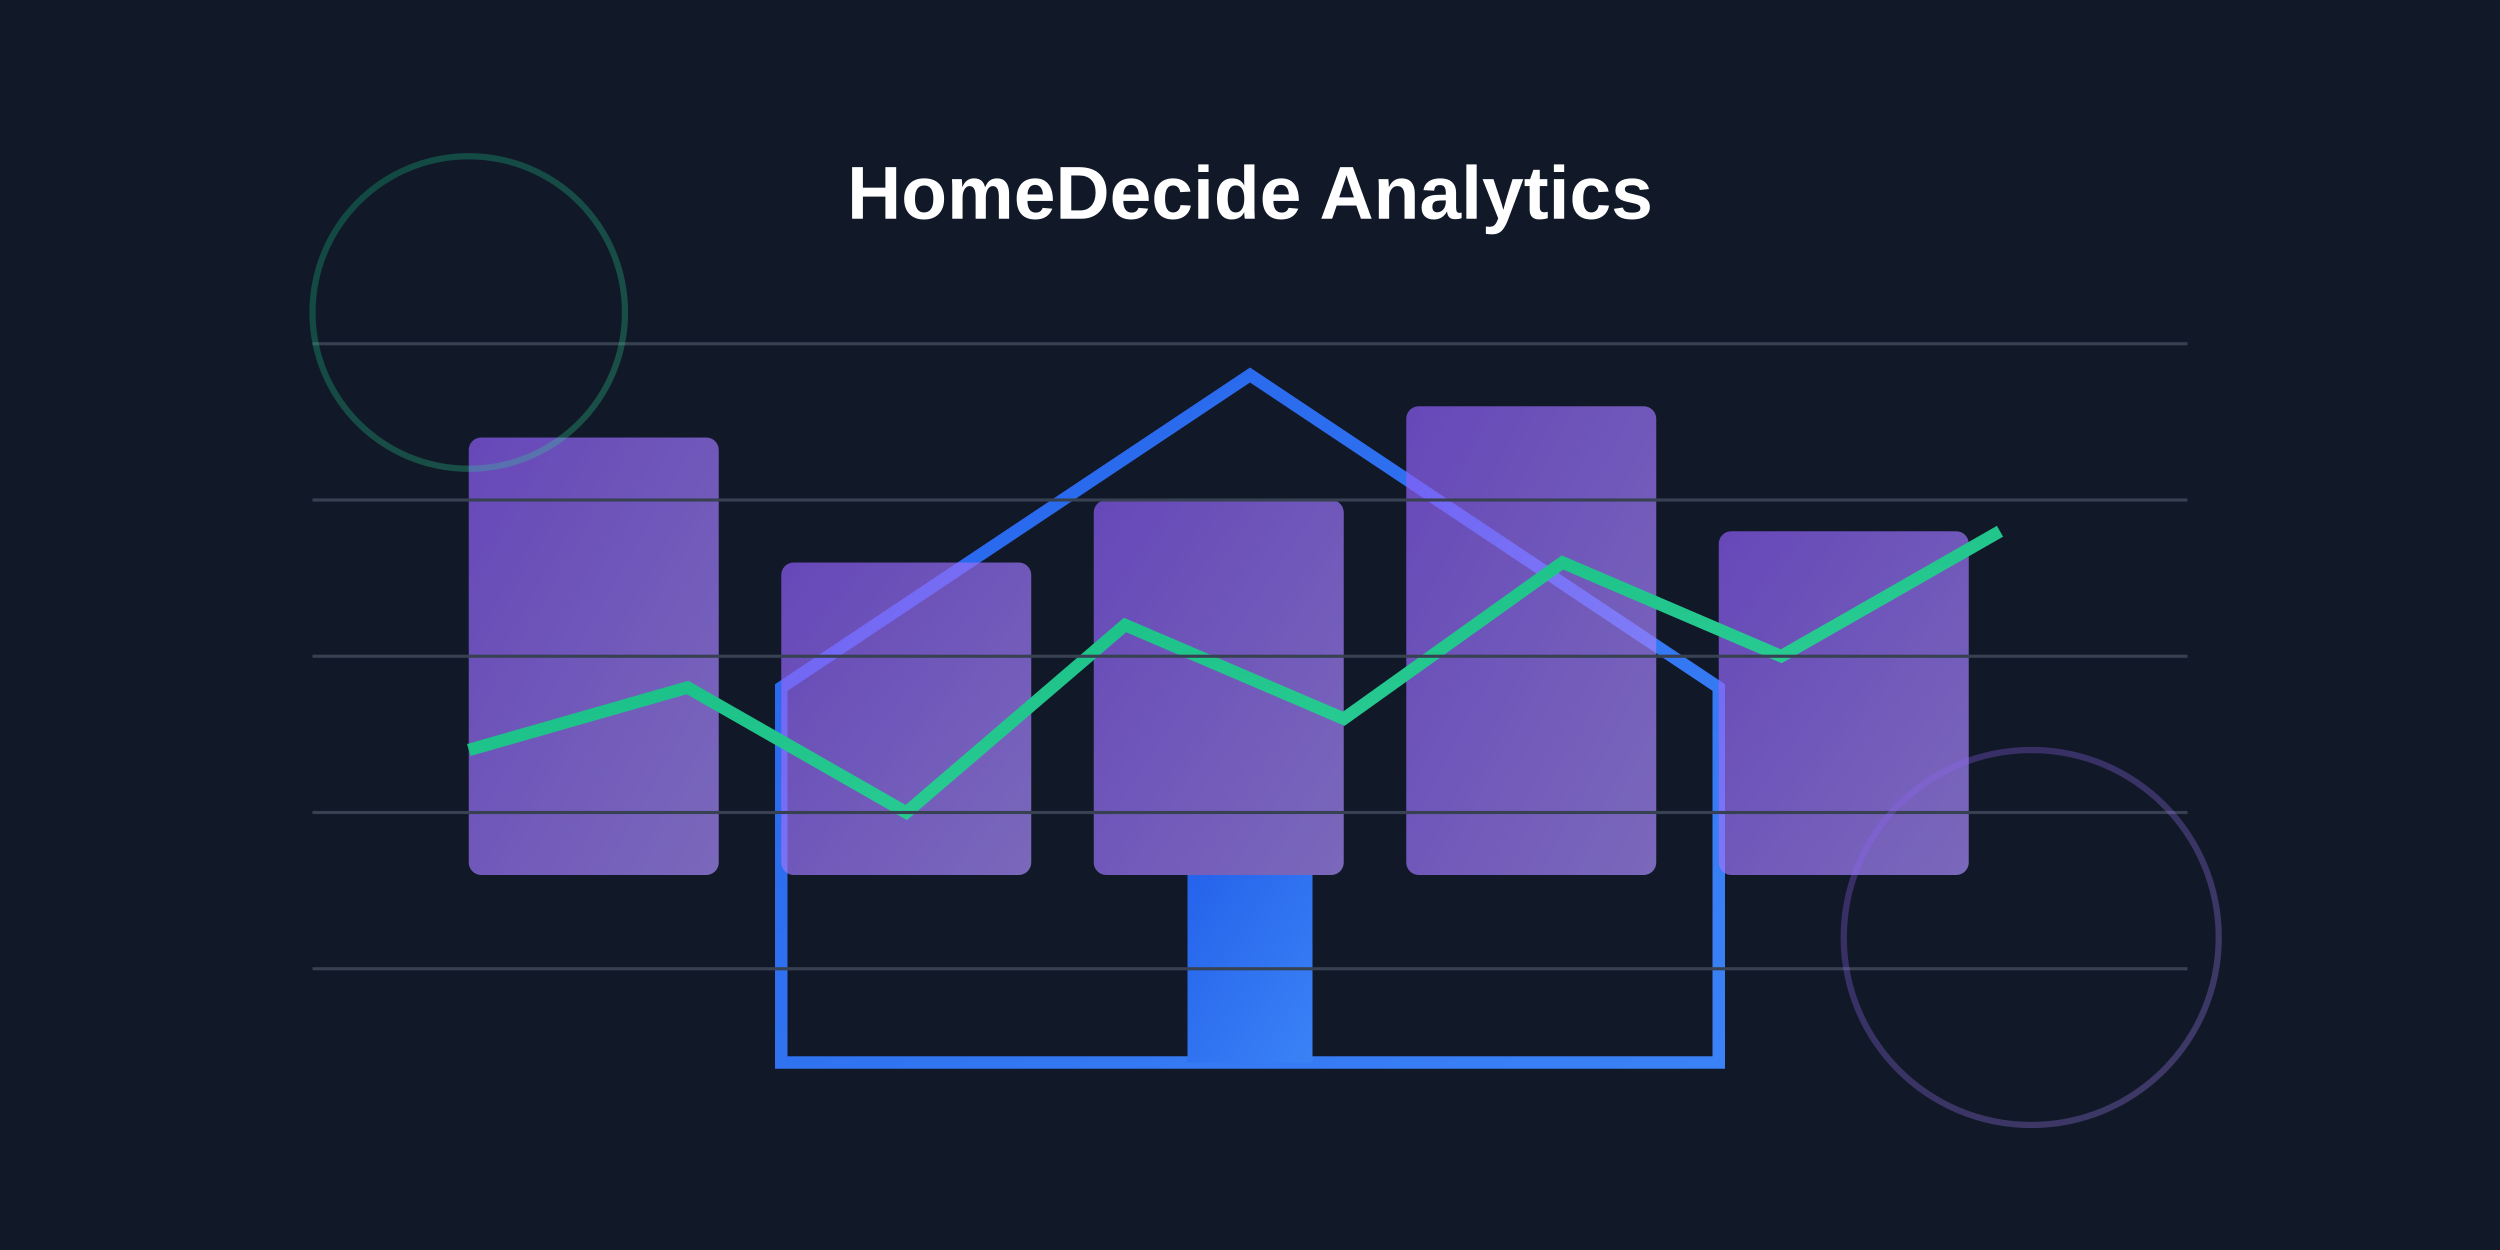
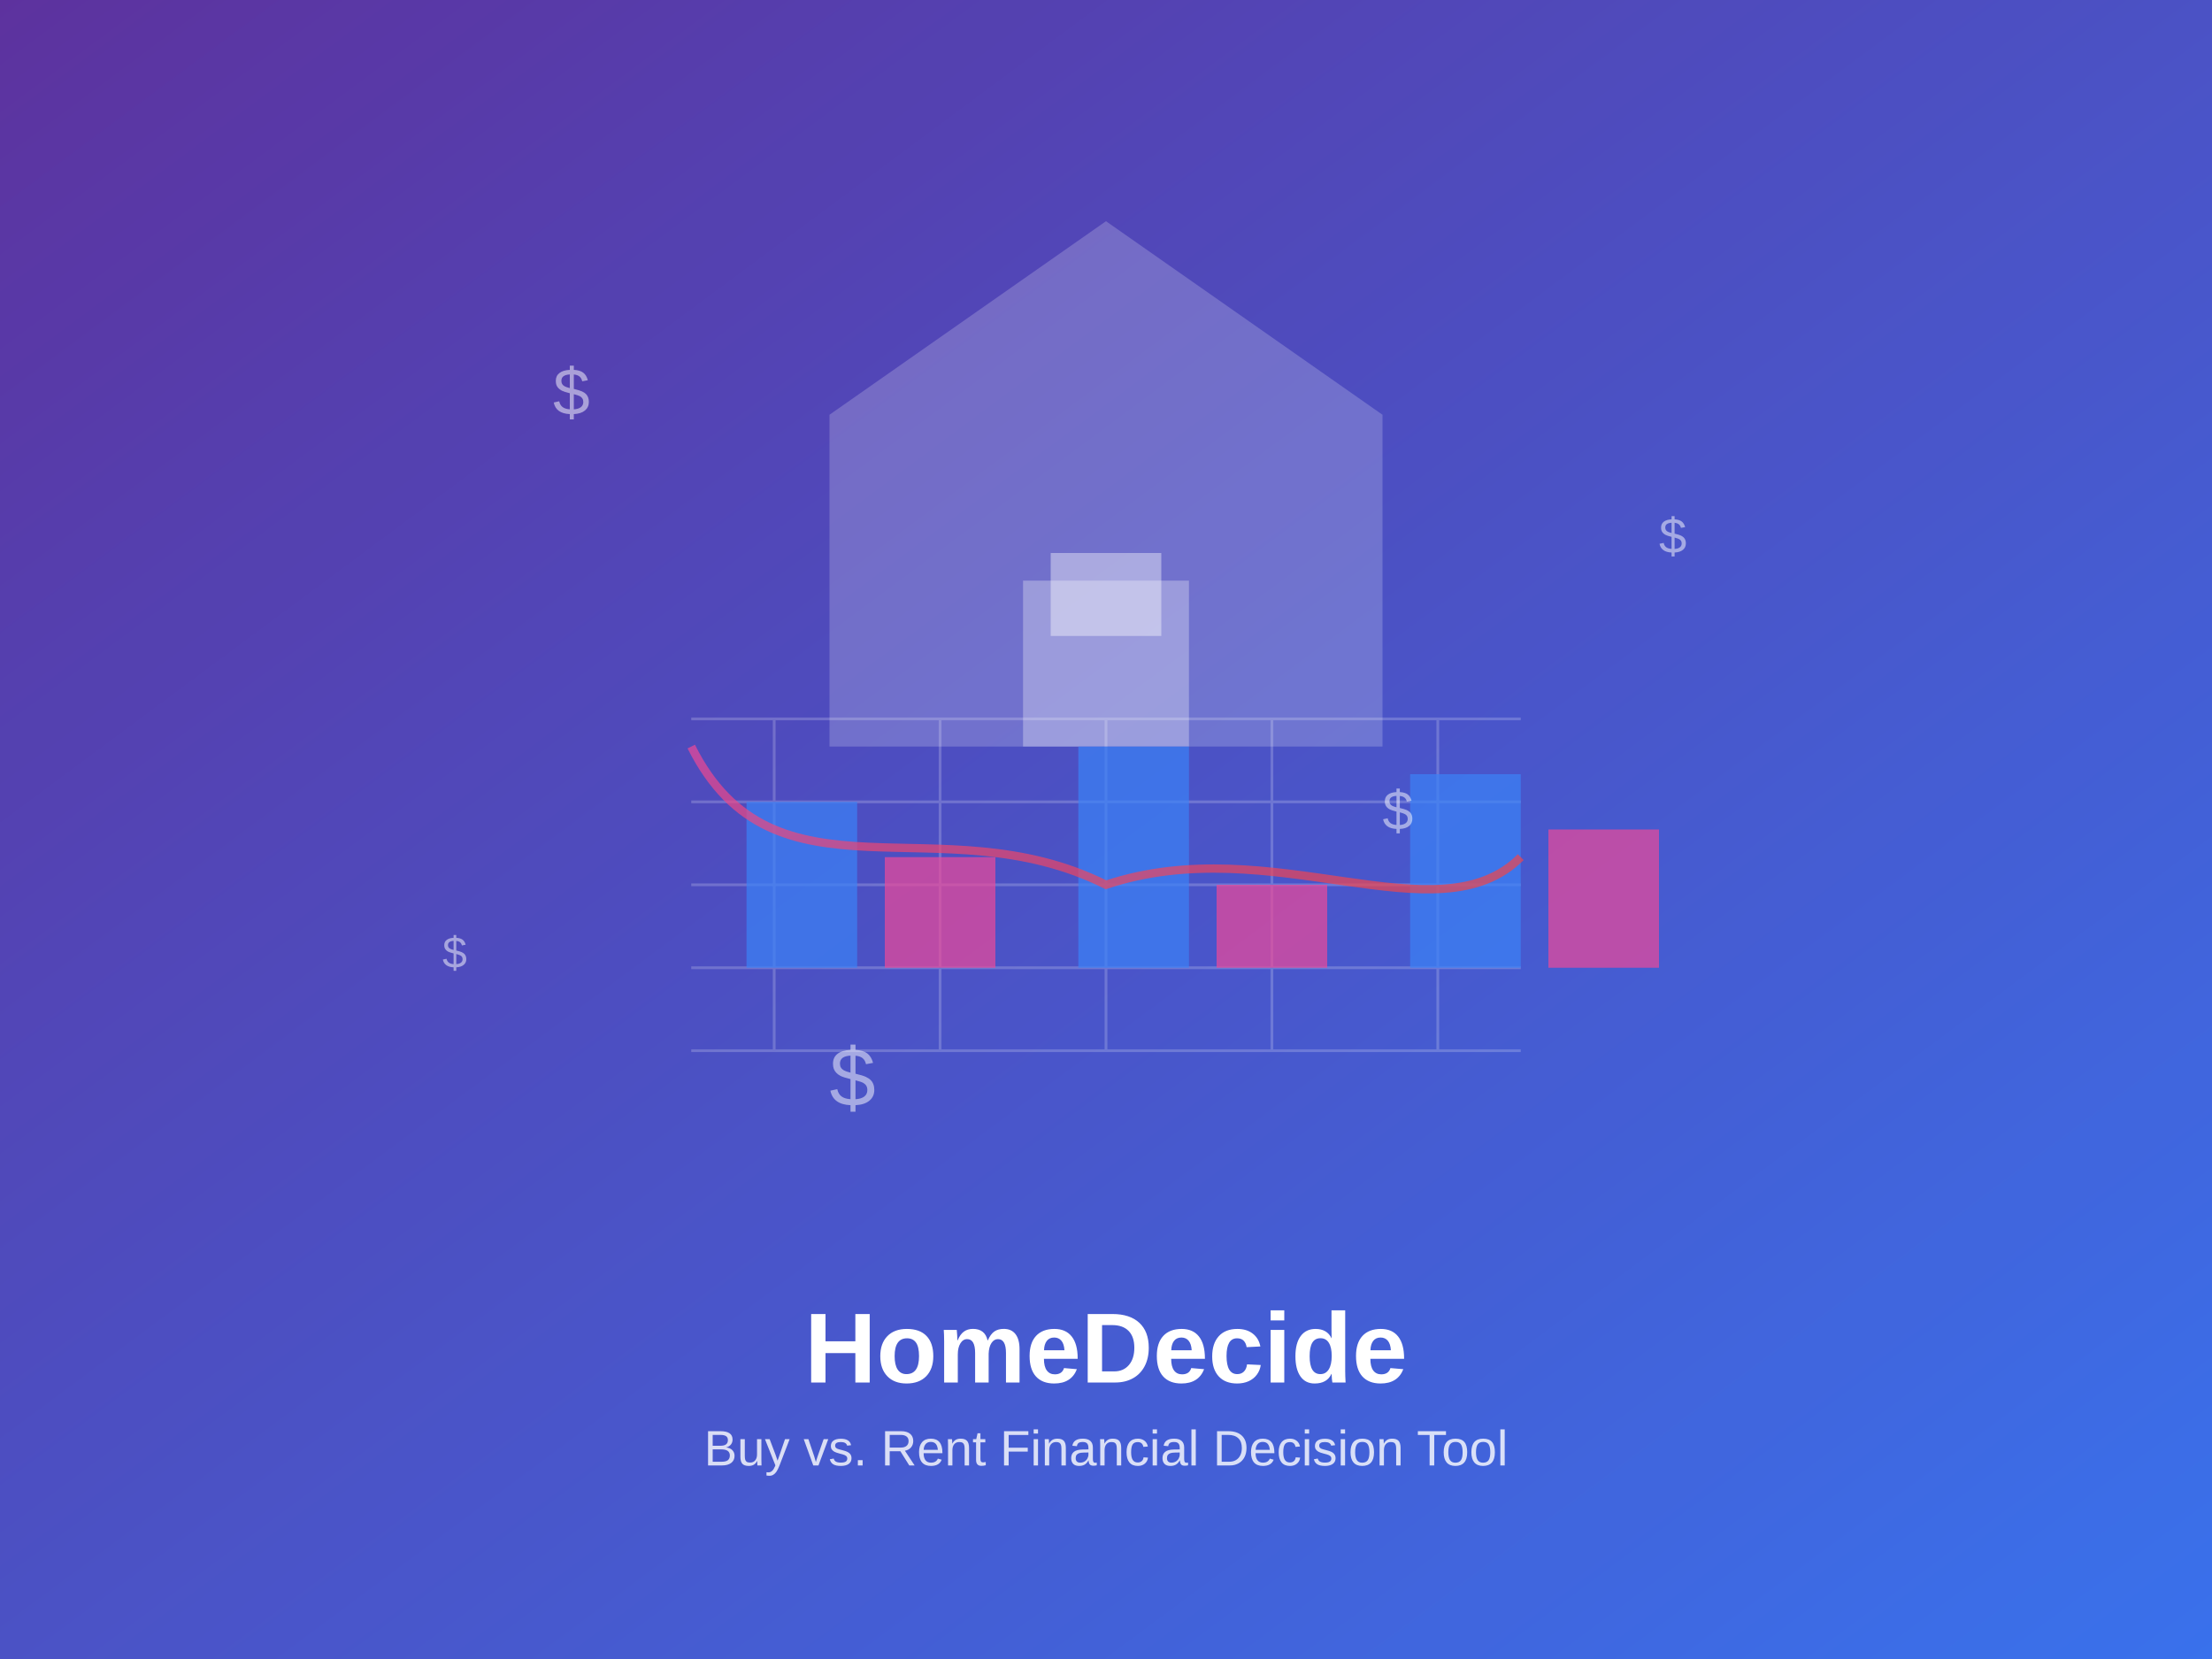
- <svg xmlns="http://www.w3.org/2000/svg" width="800" height="400" viewBox="0 0 800 400">
+ <svg xmlns="http://www.w3.org/2000/svg" width="800px" height="600px" viewBox="0 0 800 600" version="1.1">
  <defs>
-     <linearGradient id="gradientBlue" x1="0%" y1="0%" x2="100%" y2="100%">
-       <stop offset="0%" style="stop-color:#2563EB;stop-opacity:1" />
-       <stop offset="100%" style="stop-color:#3B82F6;stop-opacity:1" />
+     <linearGradient x1="0%" y1="0%" x2="100%" y2="100%" id="gradientBackground">
+       <stop stop-color="#4C1D95" offset="0%" />
+       <stop stop-color="#2563EB" offset="100%" />
    </linearGradient>
-     <linearGradient id="gradientPurple" x1="0%" y1="0%" x2="100%" y2="100%">
-       <stop offset="0%" style="stop-color:#8B5CF6;stop-opacity:1" />
-       <stop offset="100%" style="stop-color:#A78BFA;stop-opacity:1" />
-     </linearGradient>
-     <linearGradient id="gradientGreen" x1="0%" y1="0%" x2="100%" y2="100%">
-       <stop offset="0%" style="stop-color:#10B981;stop-opacity:1" />
-       <stop offset="100%" style="stop-color:#34D399;stop-opacity:1" />
+     <linearGradient x1="0%" y1="0%" x2="100%" y2="100%" id="chartGradient">
+       <stop stop-color="#EC4899" offset="0%" />
+       <stop stop-color="#EF4444" offset="100%" />
    </linearGradient>
  </defs>
-   <rect width="800" height="400" fill="#111827" />
-   <path d="M400,120 L250,220 L250,340 L550,340 L550,220 Z" fill="none" stroke="url(#gradientBlue)" stroke-width="4" />
-   <rect x="380" y="280" width="40" height="60" fill="url(#gradientBlue)" />
-   <rect x="150" y="140" width="80" height="140" rx="4" fill="url(#gradientPurple)" opacity="0.7" />
-   <rect x="250" y="180" width="80" height="100" rx="4" fill="url(#gradientPurple)" opacity="0.7" />
-   <rect x="350" y="160" width="80" height="120" rx="4" fill="url(#gradientPurple)" opacity="0.7" />
-   <rect x="450" y="130" width="80" height="150" rx="4" fill="url(#gradientPurple)" opacity="0.7" />
-   <rect x="550" y="170" width="80" height="110" rx="4" fill="url(#gradientPurple)" opacity="0.7" />
-   <polyline points="150,240 220,220 290,260 360,200 430,230 500,180 570,210 640,170" fill="none" stroke="url(#gradientGreen)" stroke-width="4" />
-   <line x1="100" y1="110" x2="700" y2="110" stroke="#374151" stroke-width="1" />
-   <line x1="100" y1="160" x2="700" y2="160" stroke="#374151" stroke-width="1" />
-   <line x1="100" y1="210" x2="700" y2="210" stroke="#374151" stroke-width="1" />
-   <line x1="100" y1="260" x2="700" y2="260" stroke="#374151" stroke-width="1" />
-   <line x1="100" y1="310" x2="700" y2="310" stroke="#374151" stroke-width="1" />
-   <circle cx="150" cy="100" r="50" fill="none" stroke="url(#gradientGreen)" stroke-width="2" opacity="0.3" />
-   <circle cx="650" cy="300" r="60" fill="none" stroke="url(#gradientPurple)" stroke-width="2" opacity="0.3" />
-   <text x="400" y="70" font-family="Arial, sans-serif" font-size="24" font-weight="bold" fill="#FFFFFF" text-anchor="middle">HomeDecide Analytics</text>
+   <g id="HomeDecide" stroke="none" stroke-width="1" fill="none" fill-rule="evenodd">
+     <rect id="Background" fill="url(#gradientBackground)" x="0" y="0" width="800" height="600" opacity="0.9" />
+     <g id="House" transform="translate(400, 200)" fill="#FFFFFF">
+       <path d="M-100,-50 L0,-120 L100,-50 L100,70 L-100,70 Z" opacity="0.2" />
+       <rect x="-30" y="10" width="60" height="60" opacity="0.3" />
+       <rect x="-20" y="0" width="40" height="30" opacity="0.4" />
+     </g>
+     <g id="Chart" transform="translate(400, 350)">
+       <g id="Grid" stroke="#FFFFFF" stroke-width="1" opacity="0.2">
+         <line x1="-150" y1="0" x2="150" y2="0" />
+         <line x1="-150" y1="-30" x2="150" y2="-30" />
+         <line x1="-150" y1="-60" x2="150" y2="-60" />
+         <line x1="-150" y1="-90" x2="150" y2="-90" />
+         <line x1="-150" y1="30" x2="150" y2="30" />
+         <line x1="-120" y1="-90" x2="-120" y2="30" />
+         <line x1="-60" y1="-90" x2="-60" y2="30" />
+         <line x1="0" y1="-90" x2="0" y2="30" />
+         <line x1="60" y1="-90" x2="60" y2="30" />
+         <line x1="120" y1="-90" x2="120" y2="30" />
+       </g>
+       <g id="Bars">
+         <rect fill="#3B82F6" x="-130" y="-60" width="40" height="60" opacity="0.7" />
+         <rect fill="#EC4899" x="-80" y="-40" width="40" height="40" opacity="0.7" />
+         <rect fill="#3B82F6" x="-10" y="-80" width="40" height="80" opacity="0.7" />
+         <rect fill="#EC4899" x="40" y="-30" width="40" height="30" opacity="0.7" />
+         <rect fill="#3B82F6" x="110" y="-70" width="40" height="70" opacity="0.7" />
+         <rect fill="#EC4899" x="160" y="-50" width="40" height="50" opacity="0.7" />
+       </g>
+       <path d="M-150,-80 C-120,-20 -60,-60 0,-30 C60,-50 120,-10 150,-40" stroke="url(#chartGradient)" stroke-width="3" fill="none" opacity="0.7" />
+     </g>
+     <g id="Indicators" fill="#FFFFFF" opacity="0.5">
+       <text font-family="Arial, sans-serif" font-size="24" x="200" y="150">$</text>
+       <text font-family="Arial, sans-serif" font-size="18" x="600" y="200">$</text>
+       <text font-family="Arial, sans-serif" font-size="30" x="300" y="400">$</text>
+       <text font-family="Arial, sans-serif" font-size="20" x="500" y="300">$</text>
+       <text font-family="Arial, sans-serif" font-size="16" x="160" y="350">$</text>
+     </g>
+     <text id="Title" font-family="Arial, sans-serif" font-size="36" font-weight="bold" fill="#FFFFFF" text-anchor="middle" x="400" y="500">
+             HomeDecide
+         </text>
+     <text id="Subtitle" font-family="Arial, sans-serif" font-size="18" fill="#FFFFFF" opacity="0.8" text-anchor="middle" x="400" y="530">
+             Buy vs. Rent Financial Decision Tool
+         </text>
+   </g>
</svg>
